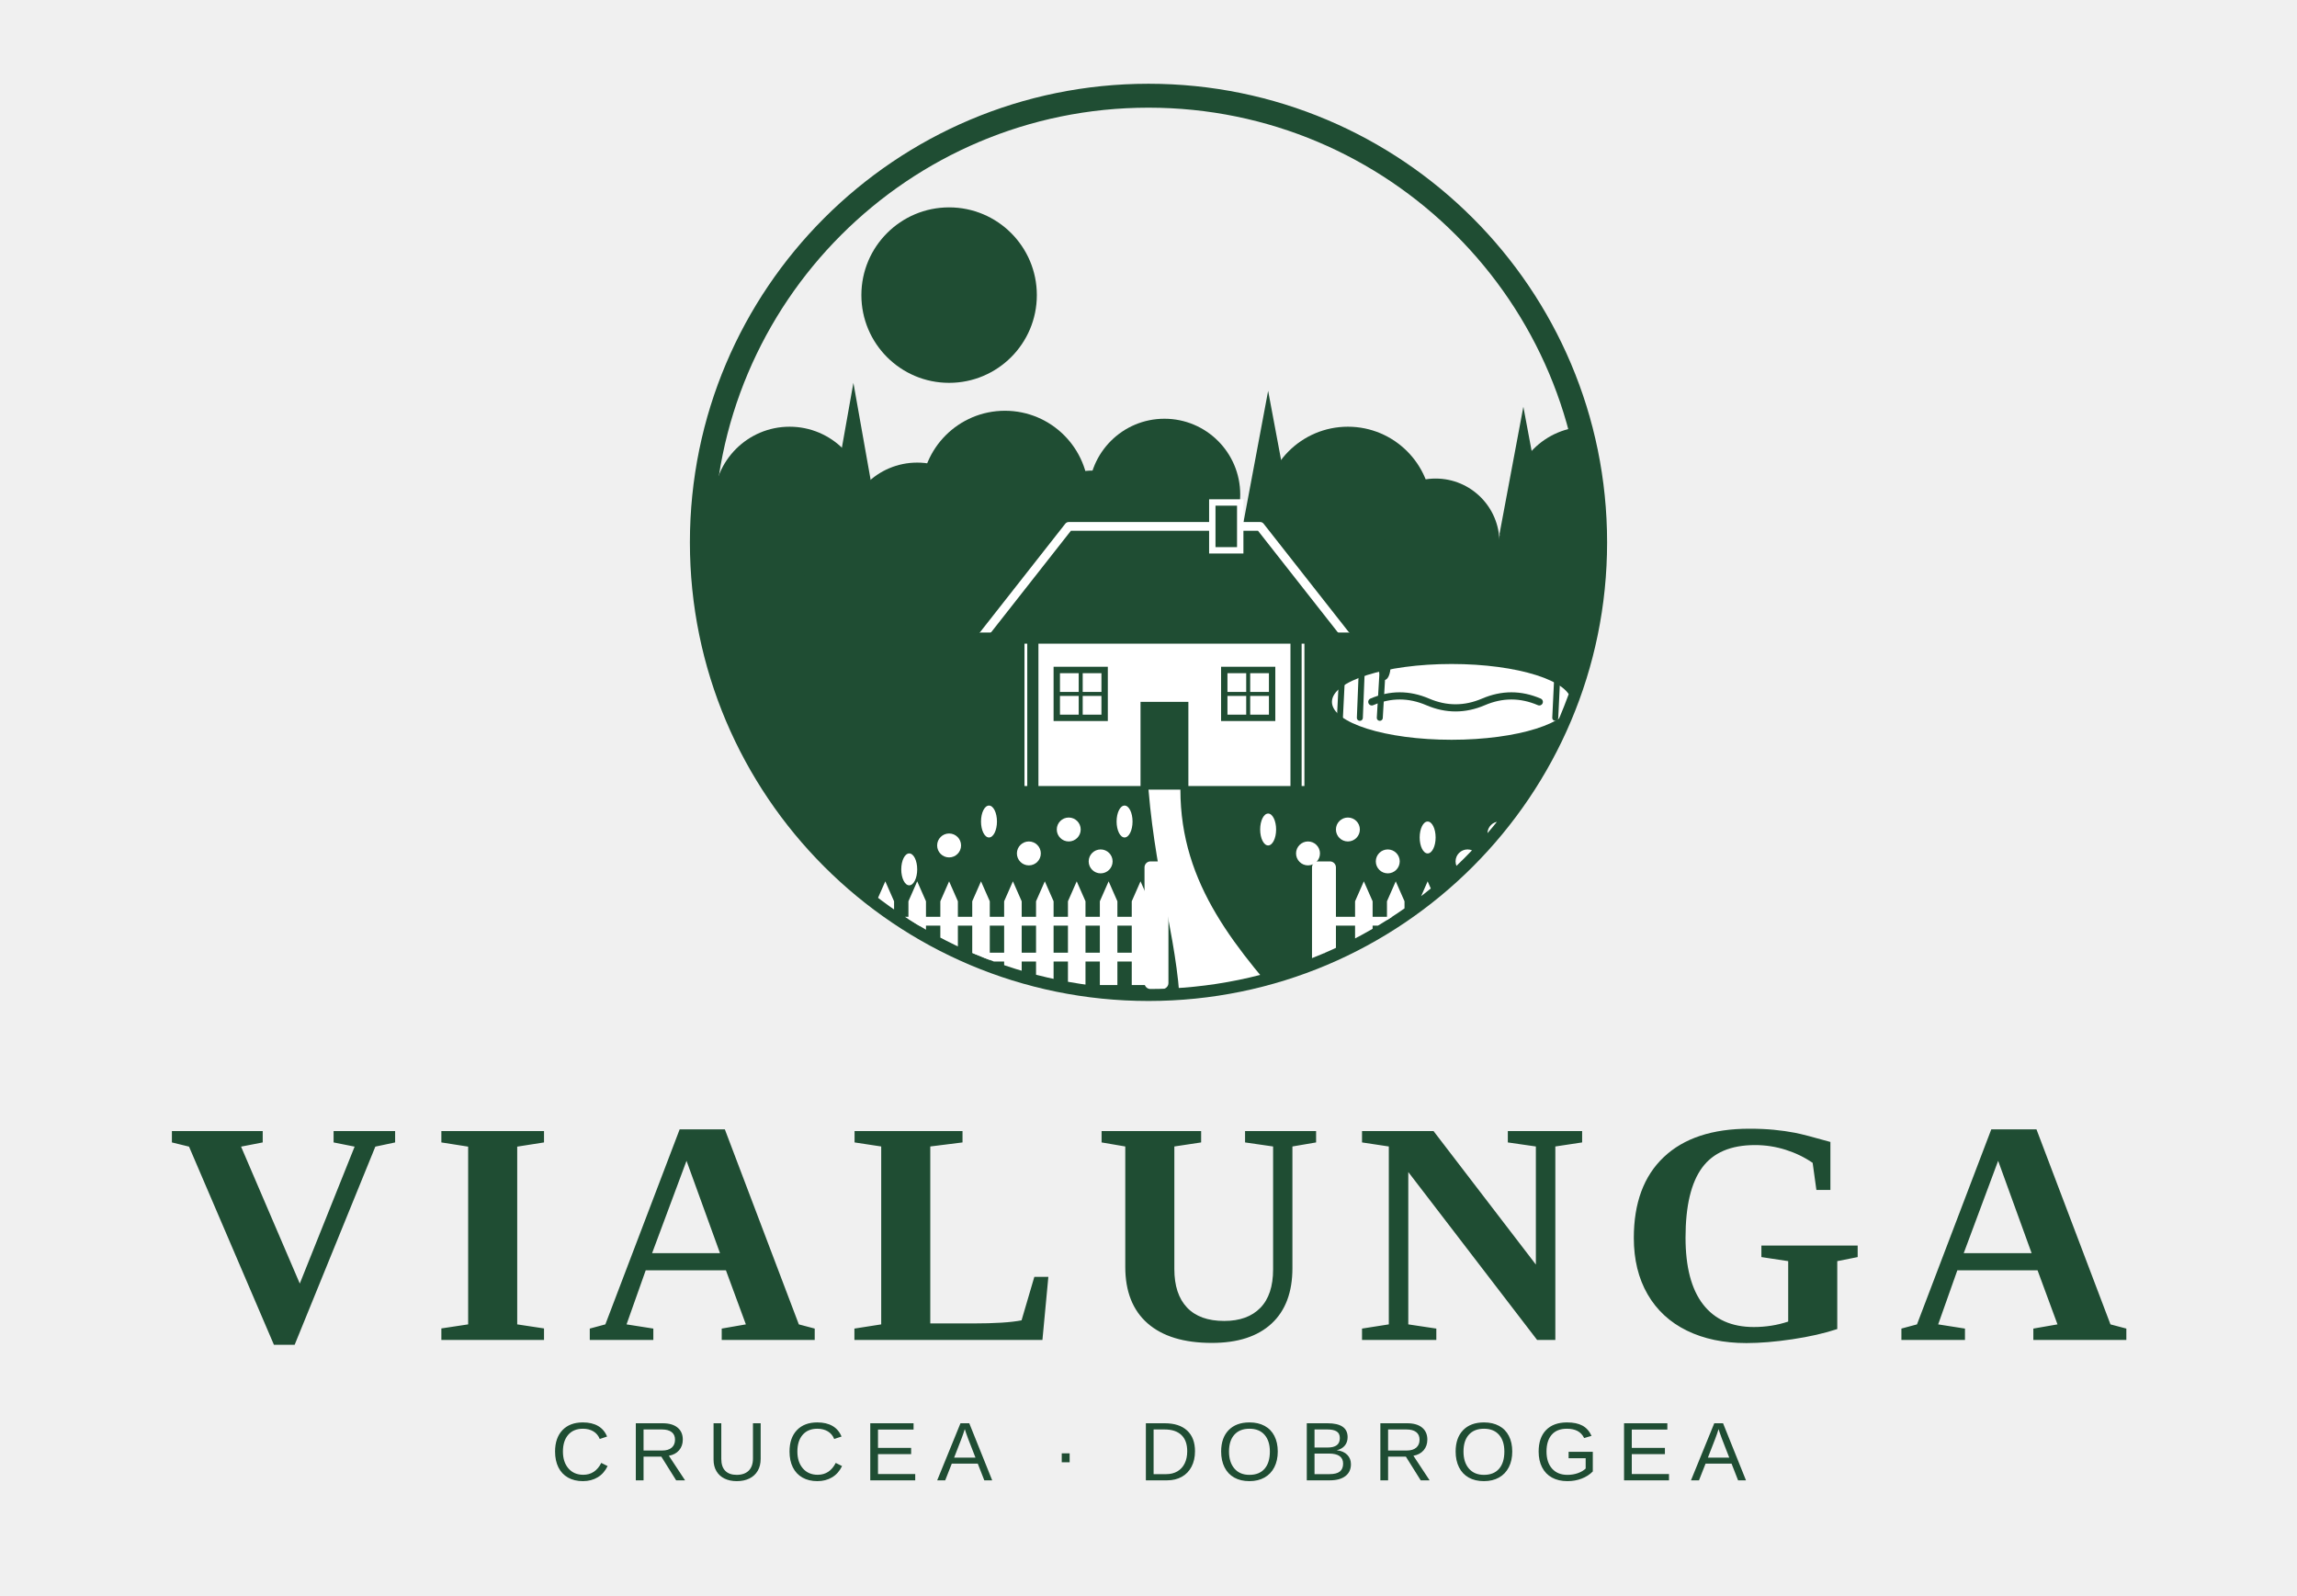
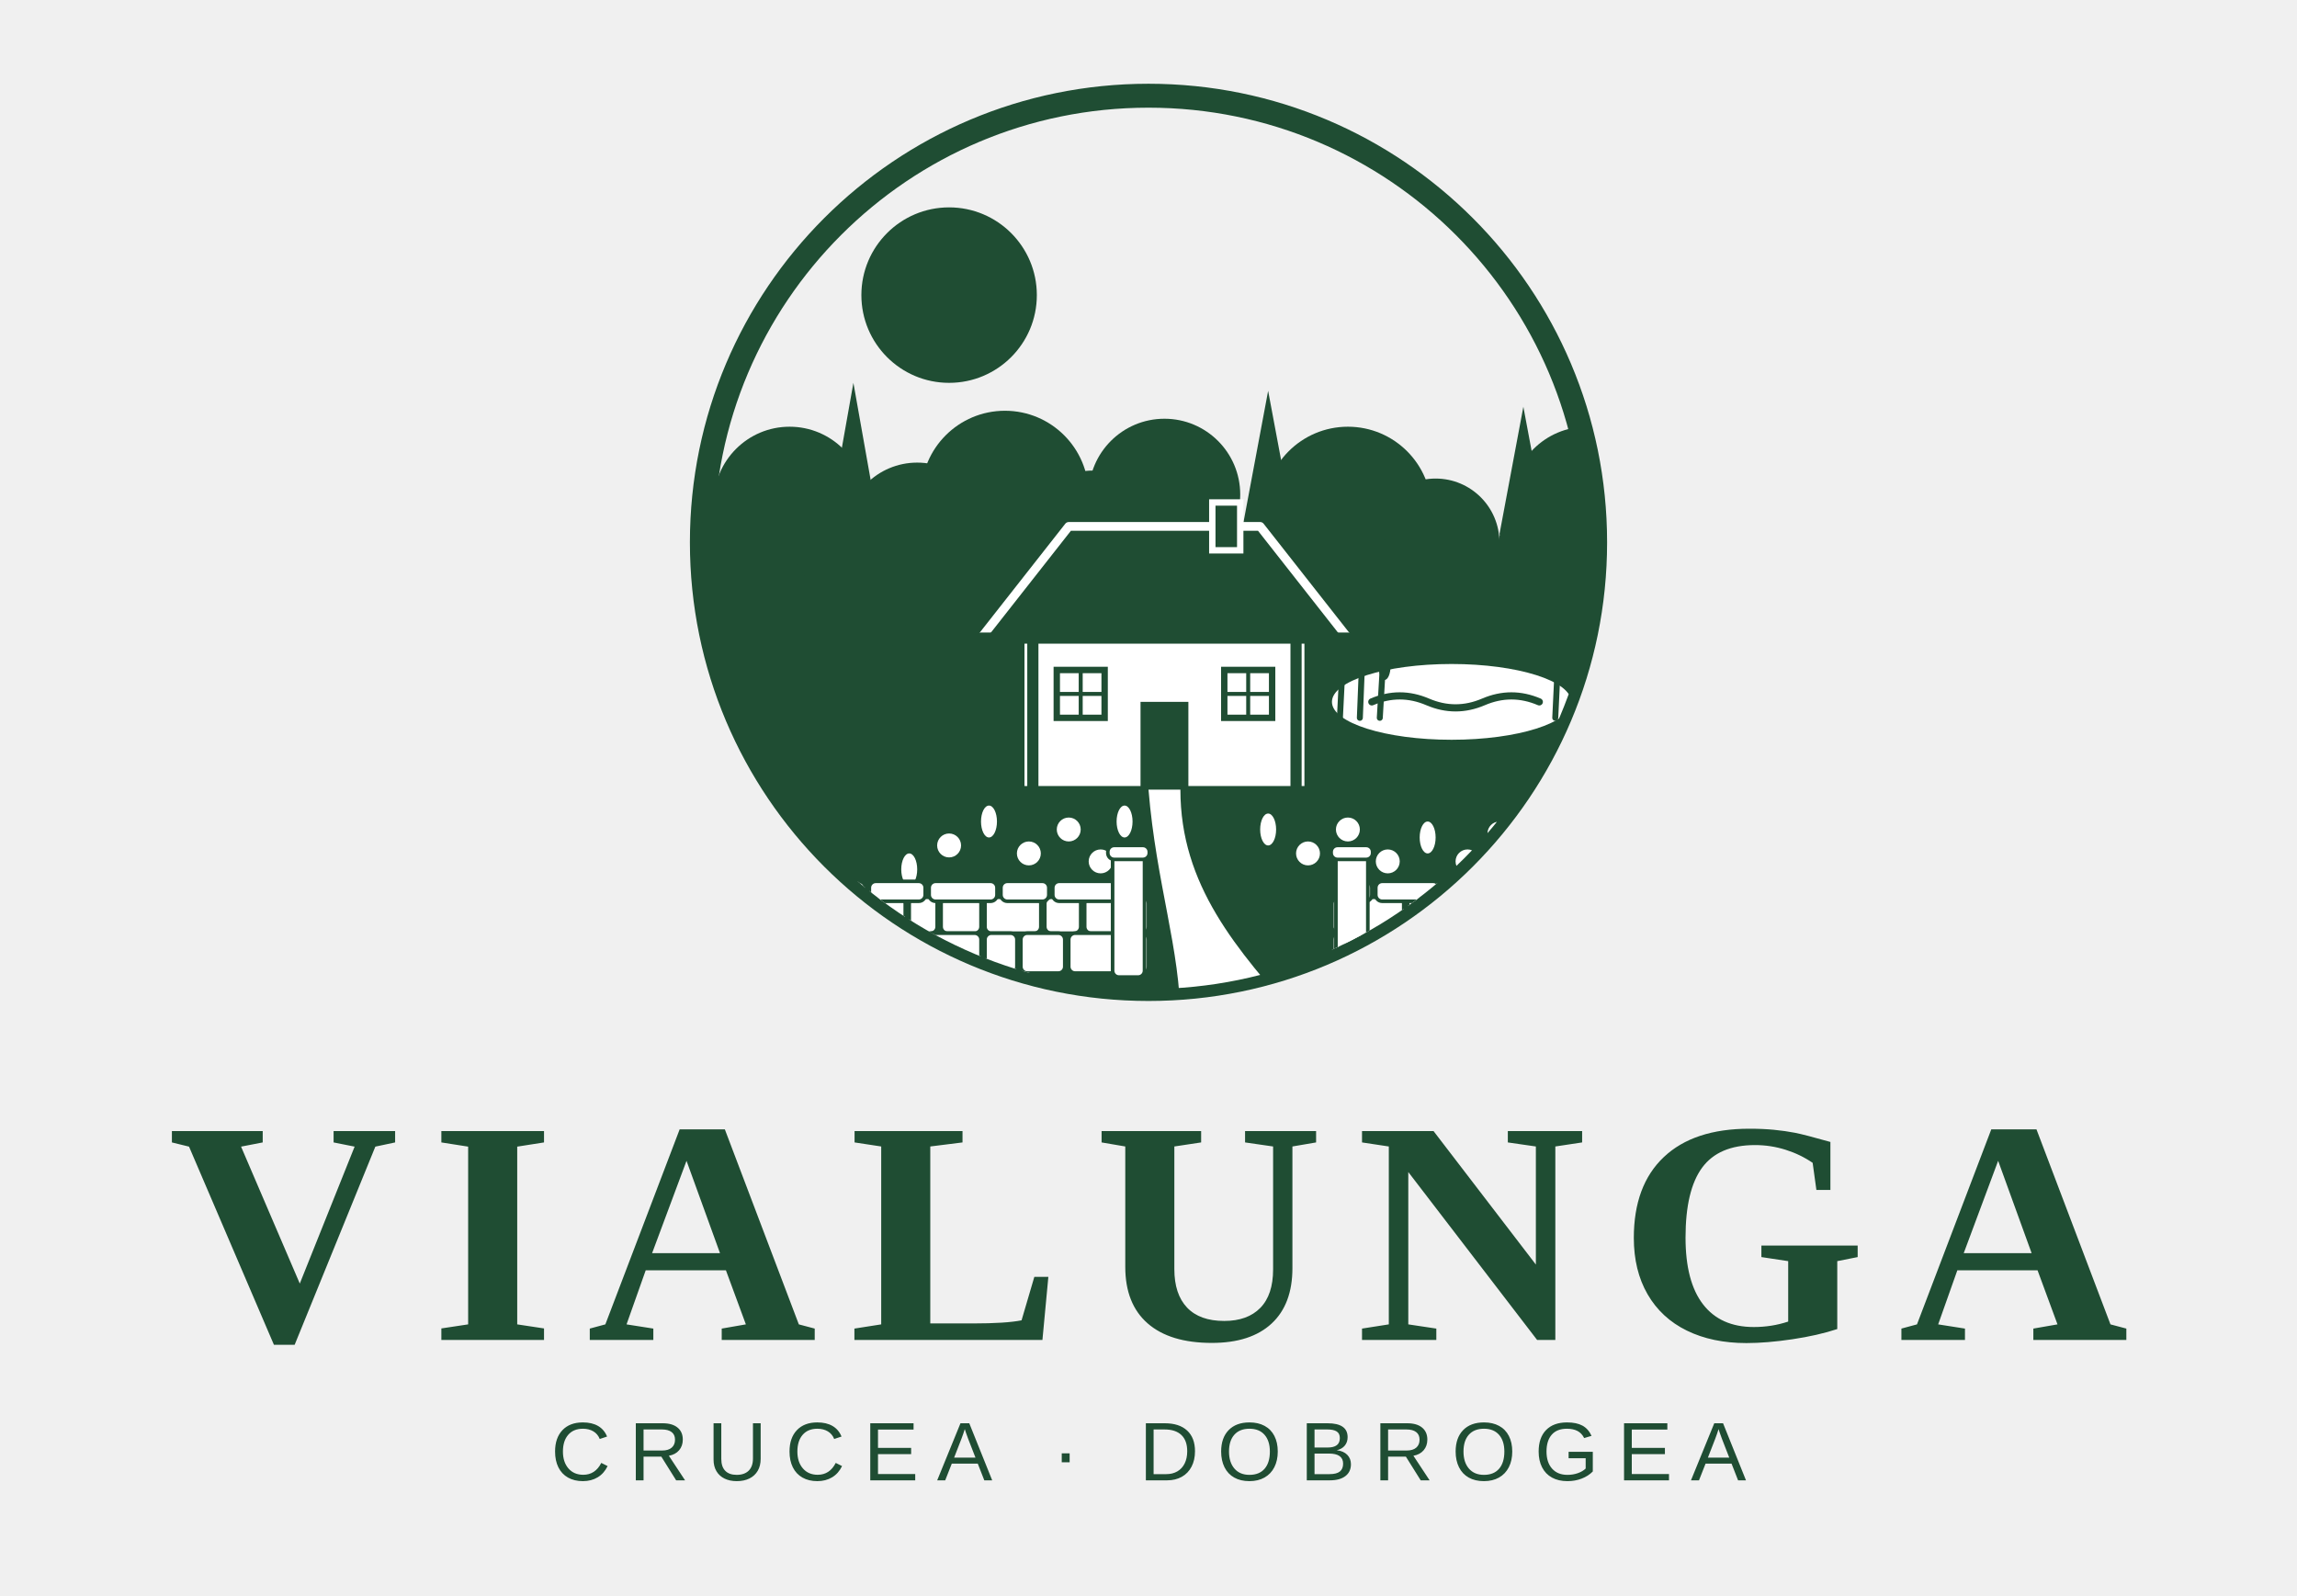
<svg xmlns="http://www.w3.org/2000/svg" viewBox="0 0 720 500" width="720" height="500">
  <g transform="translate(210.0 20) scale(1.25)">
    <defs>
      <clipPath id="disc">
        <circle cx="120" cy="120" r="112" />
      </clipPath>
    </defs>
    <circle cx="120" cy="120" r="112" fill="none" stroke="#1f4d33" stroke-width="6" />
    <g clip-path="url(#disc)">
      <circle cx="70" cy="58" r="22" fill="#1f4d33" />
      <path d="M0 124 C 60 120, 120 124, 170 122 S 220 126, 240 123 L240 240 L0 240 Z" fill="#1f4d33" />
      <path d="M37 128 L46 84 L55 128 Z M39.25 118 L46 80 L52.75 118 Z" fill="#1f4d33" />
      <path d="M141 128 L150 86 L159 128 Z M143.25 118 L150 82 L156.75 118 Z" fill="#1f4d33" />
      <path d="M206 128 L214 90 L222 128 Z M208.0 118 L214 86 L220.0 118 Z" fill="#1f4d33" />
      <rect x="10.3" y="132" width="3.4" height="13" rx="1.2" fill="#1f4d33" />
      <circle cx="12" cy="122" r="16" fill="#1f4d33" />
      <rect x="28.3" y="123" width="3.4" height="13" rx="1.2" fill="#1f4d33" />
      <circle cx="30" cy="110" r="19" fill="#1f4d33" />
      <rect x="60.3" y="130" width="3.4" height="13" rx="1.2" fill="#1f4d33" />
      <circle cx="62" cy="118" r="18" fill="#1f4d33" />
      <rect x="82.3" y="123" width="3.4" height="13" rx="1.2" fill="#1f4d33" />
      <circle cx="84" cy="108" r="21" fill="#1f4d33" />
      <rect x="104.3" y="128" width="3.4" height="13" rx="1.2" fill="#1f4d33" />
      <circle cx="106" cy="118" r="16" fill="#1f4d33" />
      <rect x="122.3" y="121" width="3.4" height="13" rx="1.2" fill="#1f4d33" />
      <circle cx="124" cy="108" r="19" fill="#1f4d33" />
      <rect x="168.3" y="127" width="3.4" height="13" rx="1.2" fill="#1f4d33" />
      <circle cx="170" cy="112" r="21" fill="#1f4d33" />
      <rect x="190.3" y="130" width="3.4" height="13" rx="1.2" fill="#1f4d33" />
      <circle cx="192" cy="120" r="16" fill="#1f4d33" />
      <rect x="228.3" y="123" width="3.4" height="13" rx="1.2" fill="#1f4d33" />
      <circle cx="230" cy="110" r="19" fill="#1f4d33" />
      <rect x="20.3" y="141" width="3.4" height="13" rx="1.2" fill="#1f4d33" />
      <circle cx="22" cy="134" r="13" fill="#1f4d33" />
      <rect x="44.3" y="144" width="3.4" height="13" rx="1.2" fill="#1f4d33" />
      <circle cx="46" cy="136" r="14" fill="#1f4d33" />
      <rect x="70.3" y="140" width="3.4" height="13" rx="1.2" fill="#1f4d33" />
      <circle cx="72" cy="134" r="12" fill="#1f4d33" />
      <rect x="138.3" y="139" width="3.4" height="13" rx="1.2" fill="#1f4d33" />
      <circle cx="140" cy="132" r="13" fill="#1f4d33" />
      <rect x="158.3" y="142" width="3.4" height="13" rx="1.2" fill="#1f4d33" />
      <circle cx="160" cy="136" r="12" fill="#1f4d33" />
      <rect x="180.3" y="139" width="3.4" height="13" rx="1.2" fill="#1f4d33" />
      <circle cx="182" cy="132" r="13" fill="#1f4d33" />
      <rect x="208.3" y="144" width="3.4" height="13" rx="1.2" fill="#1f4d33" />
      <circle cx="210" cy="136" r="14" fill="#1f4d33" />
      <rect x="232.3" y="140" width="3.4" height="13" rx="1.2" fill="#1f4d33" />
      <circle cx="234" cy="134" r="12" fill="#1f4d33" />
      <ellipse cx="196" cy="160" rx="30" ry="9.5" fill="#ffffff" />
      <path d="M176 160 q 7 -3 14 0 t 14 0 t 14 0" fill="none" stroke="#1f4d33" stroke-width="1.8" stroke-linecap="round" />
      <path d="M168 164 L169 144" stroke="#1f4d33" stroke-width="1.5" stroke-linecap="round" />
      <ellipse cx="169.2" cy="148" rx="1.5" ry="3.5" fill="#1f4d33" />
      <path d="M173 164 L174 139" stroke="#1f4d33" stroke-width="1.5" stroke-linecap="round" />
      <ellipse cx="174.2" cy="143" rx="1.5" ry="3.5" fill="#1f4d33" />
      <path d="M178 164 L179 147" stroke="#1f4d33" stroke-width="1.5" stroke-linecap="round" />
      <ellipse cx="179.2" cy="151" rx="1.5" ry="3.5" fill="#1f4d33" />
      <path d="M222 164 L223 143" stroke="#1f4d33" stroke-width="1.5" stroke-linecap="round" />
      <ellipse cx="223.2" cy="147" rx="1.5" ry="3.5" fill="#1f4d33" />
      <path d="M227 164 L228 148" stroke="#1f4d33" stroke-width="1.5" stroke-linecap="round" />
      <ellipse cx="228.2" cy="152" rx="1.5" ry="3.5" fill="#1f4d33" />
      <rect x="136" y="110" width="7" height="14" fill="#1f4d33" />
      <rect x="88" y="142" width="72" height="40" fill="#ffffff" stroke="#1f4d33" stroke-width="1.8" />
      <path d="M78 144 L170 144 L148 116 L100 116 Z" fill="#1f4d33" stroke="#ffffff" stroke-width="2.2" stroke-linejoin="round" />
      <rect x="136" y="110" width="7" height="12" fill="#1f4d33" stroke="#ffffff" stroke-width="1.6" />
      <path d="M78 144 L170 144" stroke="#1f4d33" stroke-width="2.8" stroke-linecap="round" />
      <rect x="97" y="152" width="12" height="12" fill="#ffffff" stroke="#1f4d33" stroke-width="1.6" />
      <path d="M103 152 L103 164 M97 158 L109 158" stroke="#1f4d33" stroke-width="1" />
      <rect x="139" y="152" width="12" height="12" fill="#ffffff" stroke="#1f4d33" stroke-width="1.6" />
      <path d="M145 152 L145 164 M139 158 L151 158" stroke="#1f4d33" stroke-width="1" />
      <rect x="118" y="160" width="12" height="22" fill="#1f4d33" />
      <rect x="89.6" y="144" width="2.8" height="38" fill="#1f4d33" />
      <rect x="155.6" y="144" width="2.8" height="38" fill="#1f4d33" />
      <path d="M 128 240 C 128 222, 122 206, 120 182 L 128 182 C 128 206, 142 222, 158 240 Z" fill="#ffffff" />
      <path d="M70 206 L70 198" stroke="#1f4d33" stroke-width="1.3" stroke-linecap="round" />
      <circle cx="70" cy="196" r="3" fill="#ffffff" />
      <path d="M80 200 L80 192" stroke="#1f4d33" stroke-width="1.3" stroke-linecap="round" />
      <ellipse cx="80" cy="190" rx="2" ry="4" fill="#ffffff" />
      <path d="M90 208 L90 200" stroke="#1f4d33" stroke-width="1.3" stroke-linecap="round" />
      <circle cx="90" cy="198" r="3" fill="#ffffff" />
      <path d="M100 202 L100 194" stroke="#1f4d33" stroke-width="1.3" stroke-linecap="round" />
      <circle cx="100" cy="192" r="3" fill="#ffffff" />
      <path d="M108 210 L108 202" stroke="#1f4d33" stroke-width="1.3" stroke-linecap="round" />
      <circle cx="108" cy="200" r="3" fill="#ffffff" />
      <path d="M60 212 L60 204" stroke="#1f4d33" stroke-width="1.3" stroke-linecap="round" />
      <ellipse cx="60" cy="202" rx="2" ry="4" fill="#ffffff" />
      <path d="M114 200 L114 192" stroke="#1f4d33" stroke-width="1.3" stroke-linecap="round" />
      <ellipse cx="114" cy="190" rx="2" ry="4" fill="#ffffff" />
      <path d="M150 202 L150 194" stroke="#1f4d33" stroke-width="1.3" stroke-linecap="round" />
      <ellipse cx="150" cy="192" rx="2" ry="4" fill="#ffffff" />
      <path d="M160 208 L160 200" stroke="#1f4d33" stroke-width="1.3" stroke-linecap="round" />
      <circle cx="160" cy="198" r="3" fill="#ffffff" />
      <path d="M170 202 L170 194" stroke="#1f4d33" stroke-width="1.3" stroke-linecap="round" />
      <circle cx="170" cy="192" r="3" fill="#ffffff" />
      <path d="M180 210 L180 202" stroke="#1f4d33" stroke-width="1.3" stroke-linecap="round" />
      <circle cx="180" cy="200" r="3" fill="#ffffff" />
      <path d="M190 204 L190 196" stroke="#1f4d33" stroke-width="1.3" stroke-linecap="round" />
      <ellipse cx="190" cy="194" rx="2" ry="4" fill="#ffffff" />
      <path d="M200 210 L200 202" stroke="#1f4d33" stroke-width="1.3" stroke-linecap="round" />
      <circle cx="200" cy="200" r="3" fill="#ffffff" />
      <path d="M208 203 L208 195" stroke="#1f4d33" stroke-width="1.3" stroke-linecap="round" />
      <circle cx="208" cy="193" r="3" fill="#ffffff" />
-       <path d="M0 215 L122 215 M164 215 L240 215" stroke="#ffffff" stroke-width="2.2" />
-       <path d="M0 224 L122 224 M164 224 L240 224" stroke="#ffffff" stroke-width="2.2" />
-       <path d="M3.8 210 L6 205 L8.2 210 L8.2 231 L3.8 231 Z" fill="#ffffff" />
-       <path d="M11.8 210 L14 205 L16.2 210 L16.2 231 L11.8 231 Z" fill="#ffffff" />
-       <path d="M19.8 210 L22 205 L24.2 210 L24.2 231 L19.8 231 Z" fill="#ffffff" />
-       <path d="M27.8 210 L30 205 L32.2 210 L32.2 231 L27.8 231 Z" fill="#ffffff" />
-       <path d="M35.8 210 L38 205 L40.2 210 L40.2 231 L35.8 231 Z" fill="#ffffff" />
-       <path d="M43.8 210 L46 205 L48.2 210 L48.2 231 L43.8 231 Z" fill="#ffffff" />
-       <path d="M51.8 210 L54 205 L56.2 210 L56.2 231 L51.8 231 Z" fill="#ffffff" />
-       <path d="M59.8 210 L62 205 L64.2 210 L64.2 231 L59.8 231 Z" fill="#ffffff" />
-       <path d="M67.8 210 L70 205 L72.2 210 L72.2 231 L67.8 231 Z" fill="#ffffff" />
-       <path d="M75.8 210 L78 205 L80.2 210 L80.2 231 L75.8 231 Z" fill="#ffffff" />
-       <path d="M83.8 210 L86 205 L88.2 210 L88.2 231 L83.8 231 Z" fill="#ffffff" />
-       <path d="M91.8 210 L94 205 L96.2 210 L96.2 231 L91.8 231 Z" fill="#ffffff" />
-       <path d="M99.8 210 L102 205 L104.2 210 L104.2 231 L99.8 231 Z" fill="#ffffff" />
-       <path d="M107.8 210 L110 205 L112.2 210 L112.2 231 L107.8 231 Z" fill="#ffffff" />
-       <path d="M115.8 210 L118 205 L120.2 210 L120.2 231 L115.8 231 Z" fill="#ffffff" />
-       <path d="M171.8 210 L174 205 L176.2 210 L176.2 231 L171.8 231 Z" fill="#ffffff" />
-       <path d="M179.8 210 L182 205 L184.2 210 L184.2 231 L179.8 231 Z" fill="#ffffff" />
-       <path d="M187.8 210 L190 205 L192.2 210 L192.2 231 L187.8 231 Z" fill="#ffffff" />
-       <path d="M195.8 210 L198 205 L200.2 210 L200.2 231 L195.8 231 Z" fill="#ffffff" />
-       <path d="M203.8 210 L206 205 L208.2 210 L208.2 231 L203.8 231 Z" fill="#ffffff" />
-       <path d="M211.8 210 L214 205 L216.2 210 L216.2 231 L211.8 231 Z" fill="#ffffff" />
-       <path d="M219.8 210 L222 205 L224.2 210 L224.2 231 L219.8 231 Z" fill="#ffffff" />
-       <path d="M227.8 210 L230 205 L232.2 210 L232.2 231 L227.8 231 Z" fill="#ffffff" />
-       <path d="M235.8 210 L238 205 L240.2 210 L240.2 231 L235.8 231 Z" fill="#ffffff" />
-       <rect x="119" y="200" width="6" height="32" rx="1.5" fill="#ffffff" />
-       <rect x="161" y="200" width="6" height="32" rx="1.5" fill="#ffffff" />
+       <rect x="2" y="209" width="11" height="9" rx="1.6" fill="#ffffff" stroke="#1f4d33" stroke-width="0.9" />
+       <rect x="14" y="209" width="8" height="9" rx="1.6" fill="#ffffff" stroke="#1f4d33" stroke-width="0.9" />
+       <rect x="23" y="209" width="13" height="9" rx="1.6" fill="#ffffff" stroke="#1f4d33" stroke-width="0.9" />
+       <rect x="37" y="209" width="9" height="9" rx="1.6" fill="#ffffff" stroke="#1f4d33" stroke-width="0.9" />
+       <rect x="47" y="209" width="12" height="9" rx="1.6" fill="#ffffff" stroke="#1f4d33" stroke-width="0.9" />
+       <rect x="60" y="209" width="7" height="9" rx="1.6" fill="#ffffff" stroke="#1f4d33" stroke-width="0.9" />
+       <rect x="68" y="209" width="10" height="9" rx="1.6" fill="#ffffff" stroke="#1f4d33" stroke-width="0.9" />
+       <rect x="79" y="209" width="14" height="9" rx="1.6" fill="#ffffff" stroke="#1f4d33" stroke-width="0.9" />
+       <rect x="94" y="209" width="9" height="9" rx="1.6" fill="#ffffff" stroke="#1f4d33" stroke-width="0.9" />
+       <rect x="104" y="209" width="11" height="9" rx="1.6" fill="#ffffff" stroke="#1f4d33" stroke-width="0.9" />
+       <rect x="116" y="209" width="4" height="9" rx="1.6" fill="#ffffff" stroke="#1f4d33" stroke-width="0.9" />
+       <rect x="166" y="209" width="6" height="9" rx="1.6" fill="#ffffff" stroke="#1f4d33" stroke-width="0.9" />
+       <rect x="173" y="209" width="11" height="9" rx="1.6" fill="#ffffff" stroke="#1f4d33" stroke-width="0.9" />
+       <rect x="185" y="209" width="12" height="9" rx="1.6" fill="#ffffff" stroke="#1f4d33" stroke-width="0.9" />
+       <rect x="198" y="209" width="8" height="9" rx="1.6" fill="#ffffff" stroke="#1f4d33" stroke-width="0.9" />
+       <rect x="207" y="209" width="10" height="9" rx="1.6" fill="#ffffff" stroke="#1f4d33" stroke-width="0.9" />
+       <rect x="218" y="209" width="9" height="9" rx="1.6" fill="#ffffff" stroke="#1f4d33" stroke-width="0.9" />
+       <rect x="228" y="209" width="13" height="9" rx="1.6" fill="#ffffff" stroke="#1f4d33" stroke-width="0.9" />
+       <rect x="-3" y="218" width="9" height="10" rx="1.6" fill="#ffffff" stroke="#1f4d33" stroke-width="0.9" />
+       <rect x="7" y="218" width="12" height="10" rx="1.6" fill="#ffffff" stroke="#1f4d33" stroke-width="0.9" />
+       <rect x="20" y="218" width="8" height="10" rx="1.6" fill="#ffffff" stroke="#1f4d33" stroke-width="0.9" />
+       <rect x="29" y="218" width="13" height="10" rx="1.6" fill="#ffffff" stroke="#1f4d33" stroke-width="0.9" />
+       <rect x="43" y="218" width="10" height="10" rx="1.6" fill="#ffffff" stroke="#1f4d33" stroke-width="0.9" />
+       <rect x="54" y="218" width="9" height="10" rx="1.6" fill="#ffffff" stroke="#1f4d33" stroke-width="0.9" />
+       <rect x="64" y="218" width="14" height="10" rx="1.6" fill="#ffffff" stroke="#1f4d33" stroke-width="0.9" />
+       <rect x="79" y="218" width="8" height="10" rx="1.6" fill="#ffffff" stroke="#1f4d33" stroke-width="0.9" />
+       <rect x="88" y="218" width="11" height="10" rx="1.6" fill="#ffffff" stroke="#1f4d33" stroke-width="0.9" />
+       <rect x="100" y="218" width="12" height="10" rx="1.6" fill="#ffffff" stroke="#1f4d33" stroke-width="0.9" />
+       <rect x="113" y="218" width="7" height="10" rx="1.6" fill="#ffffff" stroke="#1f4d33" stroke-width="0.9" />
+       <rect x="166" y="218" width="2" height="10" rx="1.6" fill="#ffffff" stroke="#1f4d33" stroke-width="0.9" />
+       <rect x="169" y="218" width="9" height="10" rx="1.6" fill="#ffffff" stroke="#1f4d33" stroke-width="0.9" />
+       <rect x="179" y="218" width="12" height="10" rx="1.6" fill="#ffffff" stroke="#1f4d33" stroke-width="0.9" />
+       <rect x="192" y="218" width="10" height="10" rx="1.6" fill="#ffffff" stroke="#1f4d33" stroke-width="0.9" />
+       <rect x="203" y="218" width="8" height="10" rx="1.6" fill="#ffffff" stroke="#1f4d33" stroke-width="0.9" />
+       <rect x="212" y="218" width="13" height="10" rx="1.6" fill="#ffffff" stroke="#1f4d33" stroke-width="0.9" />
+       <rect x="226" y="218" width="9" height="10" rx="1.6" fill="#ffffff" stroke="#1f4d33" stroke-width="0.9" />
+       <rect x="236" y="218" width="11" height="10" rx="1.6" fill="#ffffff" stroke="#1f4d33" stroke-width="0.9" />
+       <rect x="0" y="205" width="16" height="5" rx="1.6" fill="#ffffff" stroke="#1f4d33" stroke-width="0.9" />
+       <rect x="17" y="205" width="13" height="5" rx="1.6" fill="#ffffff" stroke="#1f4d33" stroke-width="0.9" />
+       <rect x="31" y="205" width="18" height="5" rx="1.6" fill="#ffffff" stroke="#1f4d33" stroke-width="0.9" />
+       <rect x="50" y="205" width="14" height="5" rx="1.6" fill="#ffffff" stroke="#1f4d33" stroke-width="0.9" />
+       <rect x="65" y="205" width="17" height="5" rx="1.6" fill="#ffffff" stroke="#1f4d33" stroke-width="0.9" />
+       <rect x="83" y="205" width="12" height="5" rx="1.6" fill="#ffffff" stroke="#1f4d33" stroke-width="0.9" />
+       <rect x="96" y="205" width="16" height="5" rx="1.6" fill="#ffffff" stroke="#1f4d33" stroke-width="0.9" />
+       <rect x="113" y="205" width="6" height="5" rx="1.6" fill="#ffffff" stroke="#1f4d33" stroke-width="0.9" />
+       <rect x="167" y="205" width="9" height="5" rx="1.6" fill="#ffffff" stroke="#1f4d33" stroke-width="0.9" />
+       <rect x="177" y="205" width="16" height="5" rx="1.6" fill="#ffffff" stroke="#1f4d33" stroke-width="0.9" />
+       <rect x="194" y="205" width="12" height="5" rx="1.6" fill="#ffffff" stroke="#1f4d33" stroke-width="0.9" />
+       <rect x="207" y="205" width="17" height="5" rx="1.6" fill="#ffffff" stroke="#1f4d33" stroke-width="0.9" />
+       <rect x="225" y="205" width="15" height="5" rx="1.6" fill="#ffffff" stroke="#1f4d33" stroke-width="0.9" />
+       <rect x="111" y="198" width="8" height="31" rx="1.6" fill="#ffffff" stroke="#1f4d33" stroke-width="0.9" />
+       <rect x="109.8" y="196" width="10.4" height="3.5" rx="1.6" fill="#ffffff" stroke="#1f4d33" stroke-width="0.9" />
+       <rect x="167" y="198" width="8" height="31" rx="1.6" fill="#ffffff" stroke="#1f4d33" stroke-width="0.9" />
+       <rect x="165.8" y="196" width="10.4" height="3.5" rx="1.6" fill="#ffffff" stroke="#1f4d33" stroke-width="0.9" />
    </g>
  </g>
  <g transform="translate(52.75879 420) scale(1.0)">
    <path d="M71.094 -65.479V-61.914L64.893 -60.596L39.6 1.514H33.105L6.494 -60.596L1.123 -61.914V-65.479H29.59V-61.914L22.803 -60.596L41.211 -17.676L58.398 -60.596L51.807 -61.914V-65.479Z M109.365 -4.883 117.764 -3.613V0.0H85.586V-3.613L93.984 -4.883V-60.596L85.586 -61.914V-65.479H117.764V-61.914L109.365 -60.596Z M152.031 -3.564V0.0H132.109V-3.564L136.992 -4.883L160.283 -66.016H174.443L197.637 -4.883L202.617 -3.564V0.0H173.467V-3.564L181.035 -4.883L174.785 -21.826H149.639L143.633 -4.883ZM162.432 -56.152 151.641 -27.197H172.93Z M248.945 -61.914 238.838 -60.645V-5.176H252.168Q262.568 -5.176 267.451 -6.152L271.455 -19.775H275.85L273.994 0.0H215.059V-3.564L223.457 -4.883V-60.645L215.107 -61.914V-65.479H248.945Z M330.967 -5.957Q338.291 -5.957 342.295 -10.059Q346.299 -14.16 346.299 -22.119V-60.645L337.51 -61.914V-65.479H359.775V-61.914L352.354 -60.645V-22.51Q352.354 -11.182 345.811 -5.127Q339.268 0.928 327.109 0.928Q313.975 0.928 306.968 -5.2Q299.961 -11.328 299.961 -22.9V-60.645L292.539 -61.914V-65.479H323.74V-61.914L315.342 -60.645V-22.217Q315.342 -14.355 319.321 -10.156Q323.301 -5.957 330.967 -5.957Z M428.662 -60.645 419.873 -61.914V-65.479H443.164V-61.914L434.766 -60.645V0.0H429.053L388.672 -52.637V-4.883L397.461 -3.564V0.0H374.17V-3.564L382.568 -4.883V-60.645L374.17 -61.914V-65.479H396.582L428.662 -23.633Z M523.135 -3.418Q517.08 -1.416 509.072 -0.22Q501.064 0.977 494.668 0.977Q483.975 0.977 475.991 -2.93Q468.008 -6.836 463.687 -14.307Q459.365 -21.777 459.365 -31.982Q459.365 -48.438 468.765 -57.324Q478.164 -66.211 495.596 -66.211Q499.844 -66.211 503.335 -65.869Q506.826 -65.527 509.854 -64.941Q512.881 -64.355 520.986 -62.061V-47.021H516.592L515.42 -55.518Q511.562 -58.154 506.924 -59.619Q502.285 -61.084 497.354 -61.084Q485.977 -61.084 480.776 -54.004Q475.576 -46.924 475.576 -32.08Q475.576 -18.262 481.069 -11.157Q486.562 -4.053 496.963 -4.053Q502.627 -4.053 507.754 -5.762V-24.707L499.355 -25.977V-29.59H529.531V-25.977L523.135 -24.707Z M563.164 -3.564V0.0H543.242V-3.564L548.125 -4.883L571.416 -66.016H585.576L608.77 -4.883L613.75 -3.564V0.0H584.6V-3.564L592.168 -4.883L585.918 -21.826H560.771L554.766 -4.883ZM573.564 -56.152 562.773 -27.197H584.062Z" fill="#1f4d33" />
    <path transform="translate(119.9094 44)" d="M10.055 -16.174Q7.084 -16.174 5.434 -14.263Q3.783 -12.353 3.783 -9.026Q3.783 -5.738 5.503 -3.739Q7.224 -1.739 10.156 -1.739Q13.914 -1.739 15.806 -5.459L17.786 -4.469Q16.682 -2.158 14.682 -0.952Q12.683 0.254 10.042 0.254Q7.338 0.254 5.364 -0.87Q3.39 -1.993 2.355 -4.082Q1.32 -6.17 1.32 -9.026Q1.32 -13.305 3.631 -15.729Q5.941 -18.154 10.029 -18.154Q12.886 -18.154 14.803 -17.037Q16.72 -15.92 17.621 -13.724L15.323 -12.962Q14.701 -14.523 13.324 -15.349Q11.946 -16.174 10.055 -16.174Z M39.274 0.0 34.627 -7.427H29.054V0.0H26.629V-17.888H35.046Q38.068 -17.888 39.712 -16.536Q41.356 -15.184 41.356 -12.771Q41.356 -10.778 40.194 -9.42Q39.032 -8.062 36.989 -7.706L42.067 0.0ZM38.918 -12.746Q38.918 -14.308 37.858 -15.126Q36.798 -15.945 34.805 -15.945H29.054V-9.344H34.907Q36.824 -9.344 37.871 -10.239Q38.918 -11.134 38.918 -12.746Z M58.273 0.254Q56.077 0.254 54.439 -0.546Q52.801 -1.346 51.9 -2.869Q50.999 -4.393 50.999 -6.5V-17.888H53.423V-6.703Q53.423 -4.253 54.668 -2.983Q55.912 -1.714 58.26 -1.714Q60.672 -1.714 62.012 -3.028Q63.351 -4.342 63.351 -6.868V-17.888H65.763V-6.729Q65.763 -4.558 64.843 -2.983Q63.922 -1.409 62.24 -0.578Q60.558 0.254 58.273 0.254Z M83.544 -16.174Q80.573 -16.174 78.923 -14.263Q77.272 -12.353 77.272 -9.026Q77.272 -5.738 78.993 -3.739Q80.713 -1.739 83.645 -1.739Q87.403 -1.739 89.295 -5.459L91.275 -4.469Q90.171 -2.158 88.171 -0.952Q86.172 0.254 83.531 0.254Q80.827 0.254 78.853 -0.87Q76.879 -1.993 75.844 -4.082Q74.809 -6.17 74.809 -9.026Q74.809 -13.305 77.12 -15.729Q79.431 -18.154 83.518 -18.154Q86.375 -18.154 88.292 -17.037Q90.209 -15.92 91.11 -13.724L88.812 -12.962Q88.19 -14.523 86.813 -15.349Q85.435 -16.174 83.544 -16.174Z M100.118 0.0V-17.888H113.69V-15.907H102.543V-10.169H112.928V-8.214H102.543V-1.98H114.21V0.0Z M135.863 0.0 133.819 -5.23H125.668L123.612 0.0H121.098L128.398 -17.888H131.153L138.338 0.0ZM129.744 -16.06 129.629 -15.704Q129.312 -14.65 128.69 -13.0L126.405 -7.122H133.095L130.797 -13.025Q130.442 -13.901 130.086 -15.006Z M160.138 -5.662V-8.455H162.613V-5.662Z M201.907 -9.128Q201.907 -6.36 200.828 -4.285Q199.749 -2.209 197.768 -1.104Q195.788 0.0 193.198 0.0H186.507V-17.888H192.423Q196.968 -17.888 199.438 -15.609Q201.907 -13.33 201.907 -9.128ZM199.469 -9.128Q199.469 -12.454 197.647 -14.2Q195.826 -15.945 192.373 -15.945H188.932V-1.942H192.918Q194.886 -1.942 196.378 -2.806Q197.87 -3.669 198.669 -5.294Q199.469 -6.919 199.469 -9.128Z M227.85 -9.026Q227.85 -6.221 226.778 -4.113Q225.705 -2.006 223.699 -0.876Q221.693 0.254 218.964 0.254Q216.209 0.254 214.209 -0.863Q212.21 -1.98 211.156 -4.094Q210.102 -6.208 210.102 -9.026Q210.102 -13.317 212.451 -15.736Q214.8 -18.154 218.989 -18.154Q221.719 -18.154 223.724 -17.069Q225.73 -15.983 226.79 -13.914Q227.85 -11.845 227.85 -9.026ZM225.375 -9.026Q225.375 -12.365 223.705 -14.27Q222.036 -16.174 218.989 -16.174Q215.917 -16.174 214.241 -14.295Q212.565 -12.416 212.565 -9.026Q212.565 -5.662 214.26 -3.688Q215.955 -1.714 218.964 -1.714Q222.061 -1.714 223.718 -3.625Q225.375 -5.535 225.375 -9.026Z M250.785 -5.04Q250.785 -2.653 249.046 -1.327Q247.307 0.0 244.209 0.0H236.947V-17.888H243.447Q249.744 -17.888 249.744 -13.546Q249.744 -11.959 248.856 -10.88Q247.967 -9.801 246.342 -9.433Q248.475 -9.179 249.63 -8.004Q250.785 -6.83 250.785 -5.04ZM247.307 -13.254Q247.307 -14.701 246.316 -15.323Q245.326 -15.945 243.447 -15.945H239.372V-10.283H243.447Q245.39 -10.283 246.348 -11.013Q247.307 -11.743 247.307 -13.254ZM248.335 -5.23Q248.335 -8.392 243.892 -8.392H239.372V-1.942H244.082Q246.304 -1.942 247.319 -2.768Q248.335 -3.593 248.335 -5.23Z M272.654 0.0 268.007 -7.427H262.434V0.0H260.009V-17.888H268.426Q271.448 -17.888 273.092 -16.536Q274.736 -15.184 274.736 -12.771Q274.736 -10.778 273.574 -9.42Q272.412 -8.062 270.369 -7.706L275.447 0.0ZM272.298 -12.746Q272.298 -14.308 271.238 -15.126Q270.178 -15.945 268.185 -15.945H262.434V-9.344H268.286Q270.203 -9.344 271.251 -10.239Q272.298 -11.134 272.298 -12.746Z M301.352 -9.026Q301.352 -6.221 300.279 -4.113Q299.207 -2.006 297.201 -0.876Q295.195 0.254 292.465 0.254Q289.711 0.254 287.711 -0.863Q285.712 -1.98 284.658 -4.094Q283.604 -6.208 283.604 -9.026Q283.604 -13.317 285.953 -15.736Q288.301 -18.154 292.491 -18.154Q295.22 -18.154 297.226 -17.069Q299.232 -15.983 300.292 -13.914Q301.352 -11.845 301.352 -9.026ZM298.877 -9.026Q298.877 -12.365 297.207 -14.27Q295.538 -16.174 292.491 -16.174Q289.419 -16.174 287.743 -14.295Q286.067 -12.416 286.067 -9.026Q286.067 -5.662 287.762 -3.688Q289.457 -1.714 292.465 -1.714Q295.563 -1.714 297.22 -3.625Q298.877 -5.535 298.877 -9.026Z M309.624 -9.026Q309.624 -13.381 311.96 -15.768Q314.296 -18.154 318.523 -18.154Q321.494 -18.154 323.348 -17.151Q325.201 -16.148 326.204 -13.939L323.893 -13.254Q323.132 -14.777 321.792 -15.476Q320.453 -16.174 318.46 -16.174Q315.362 -16.174 313.725 -14.301Q312.087 -12.429 312.087 -9.026Q312.087 -5.637 313.826 -3.675Q315.565 -1.714 318.638 -1.714Q320.39 -1.714 321.907 -2.247Q323.424 -2.78 324.363 -3.694V-6.919H319.018V-8.95H326.598V-2.78Q325.176 -1.333 323.113 -0.54Q321.05 0.254 318.638 0.254Q315.832 0.254 313.801 -0.863Q311.769 -1.98 310.697 -4.082Q309.624 -6.183 309.624 -9.026Z M336.393 0.0V-17.888H349.964V-15.907H338.818V-10.169H349.202V-8.214H338.818V-1.98H350.485V0.0Z M372.137 0.0 370.093 -5.23H361.943L359.886 0.0H357.373L364.672 -17.888H367.427L374.613 0.0ZM366.018 -16.06 365.904 -15.704Q365.586 -14.65 364.964 -13.0L362.679 -7.122H369.37L367.072 -13.025Q366.716 -13.901 366.361 -15.006Z" fill="#1f4d33" />
  </g>
</svg>
